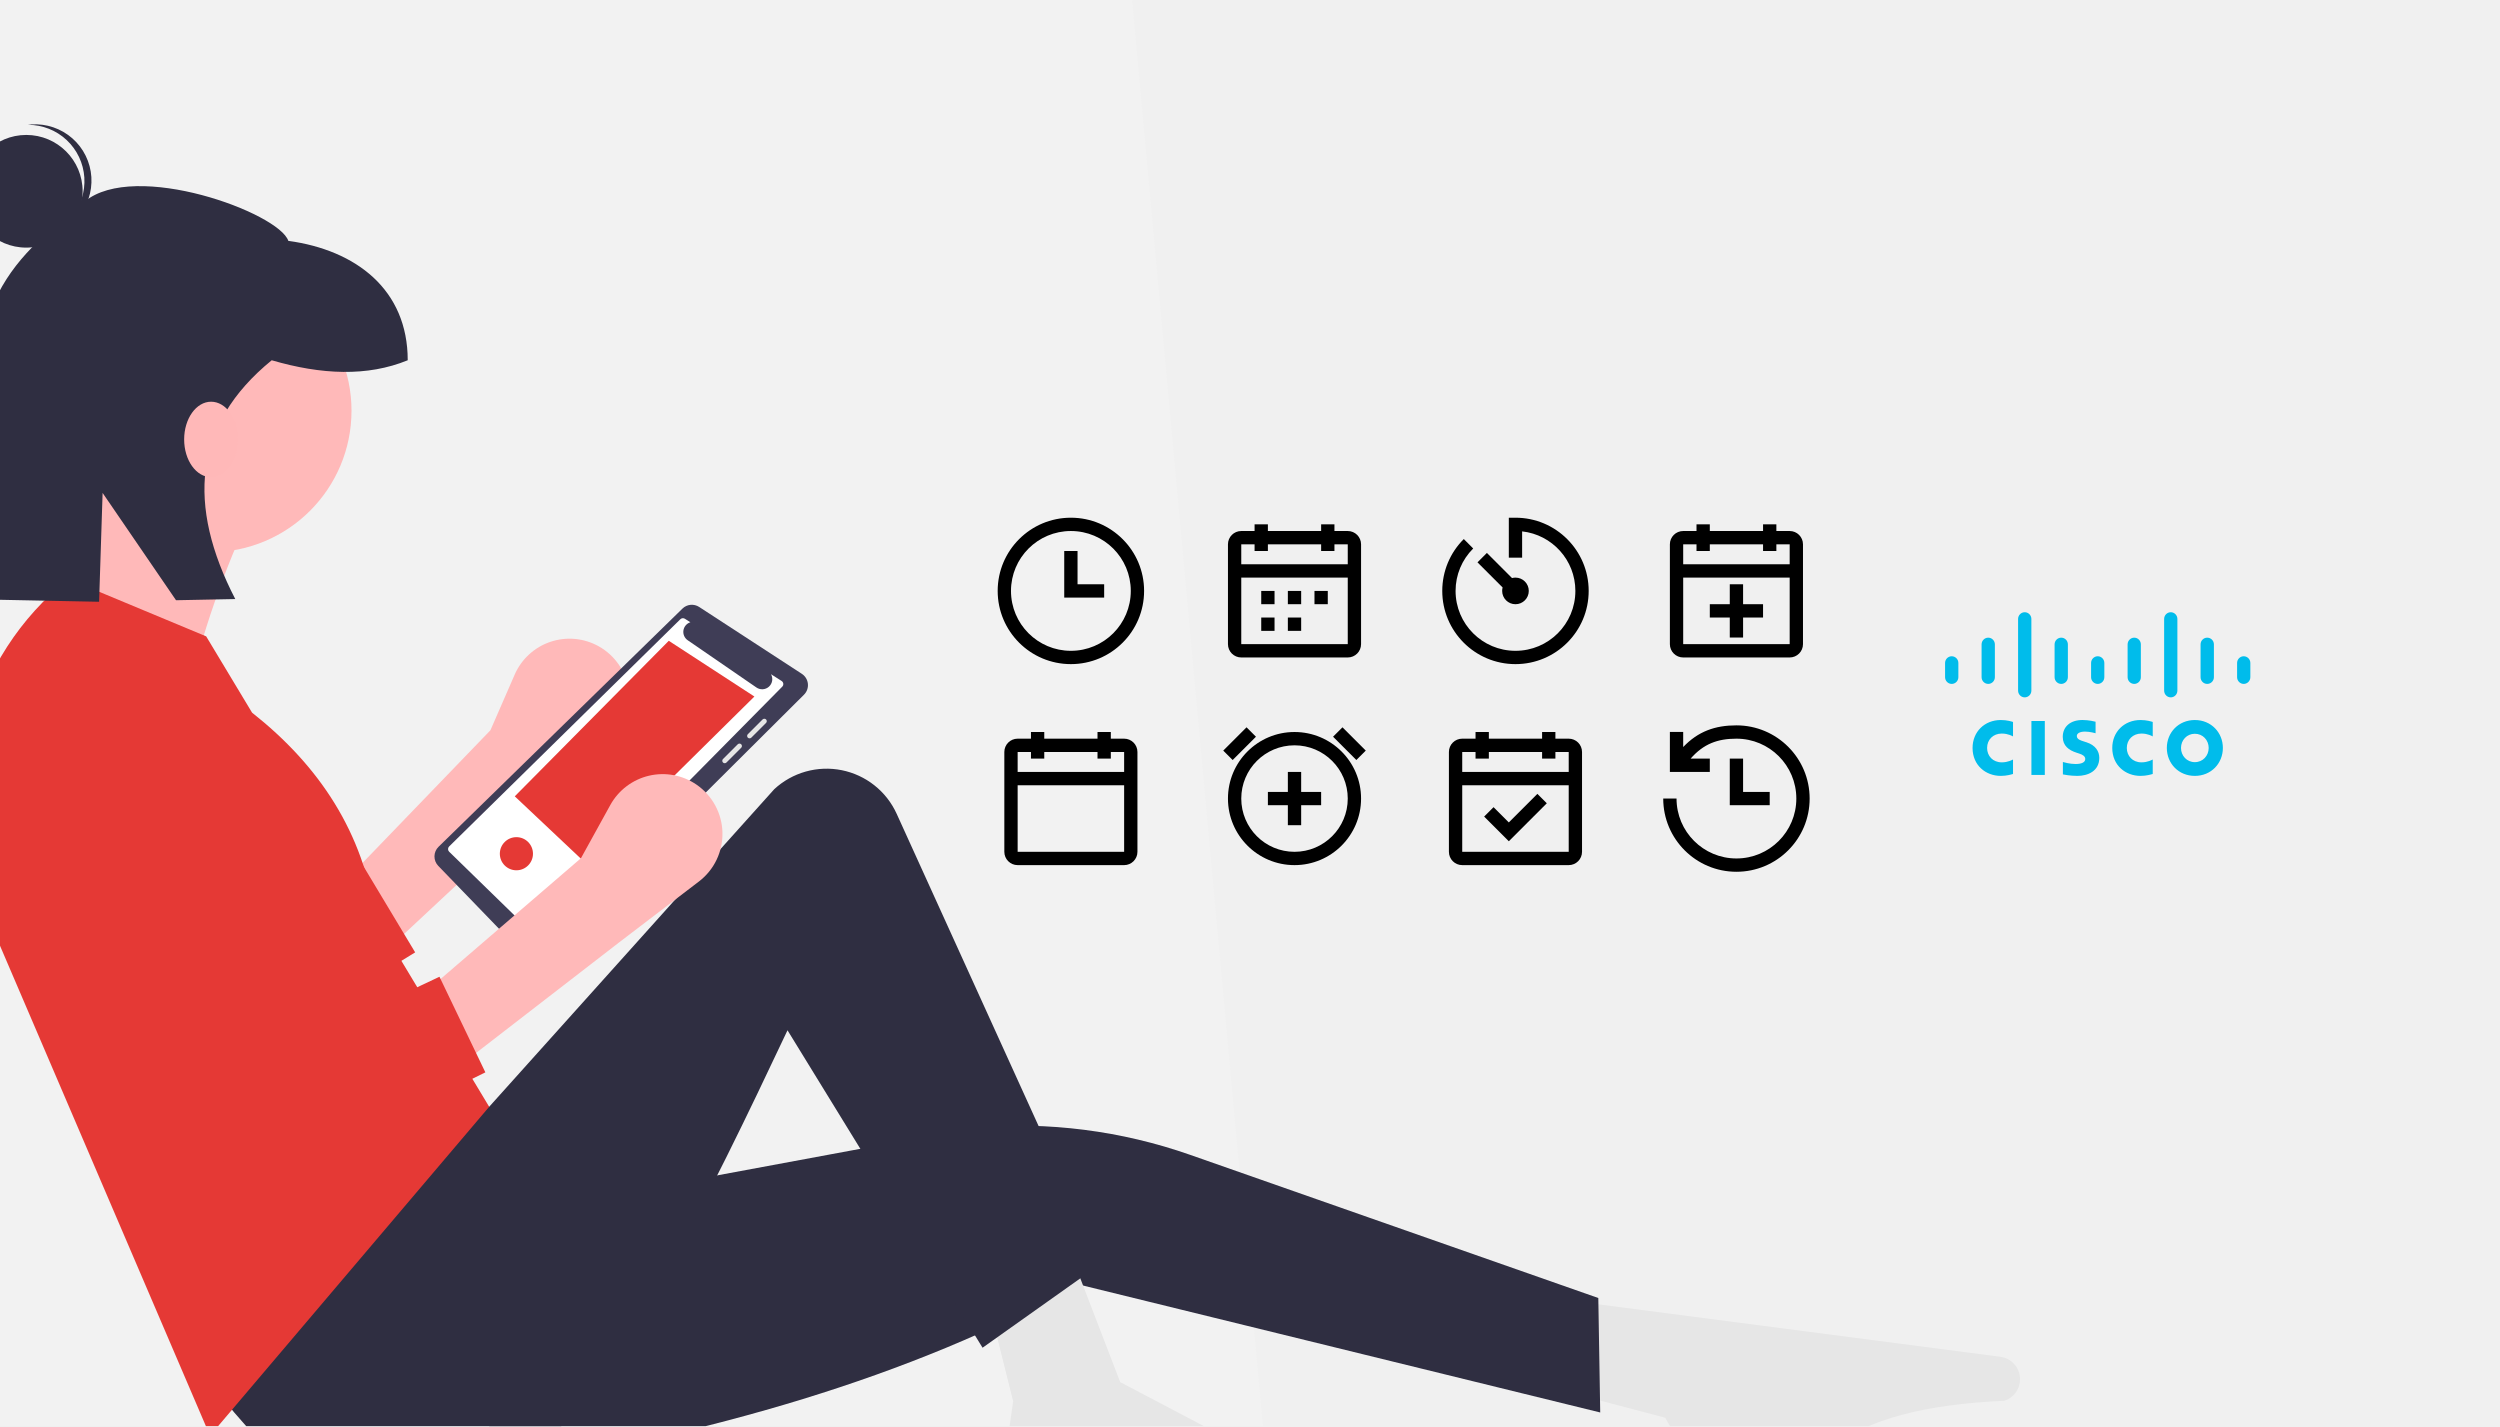
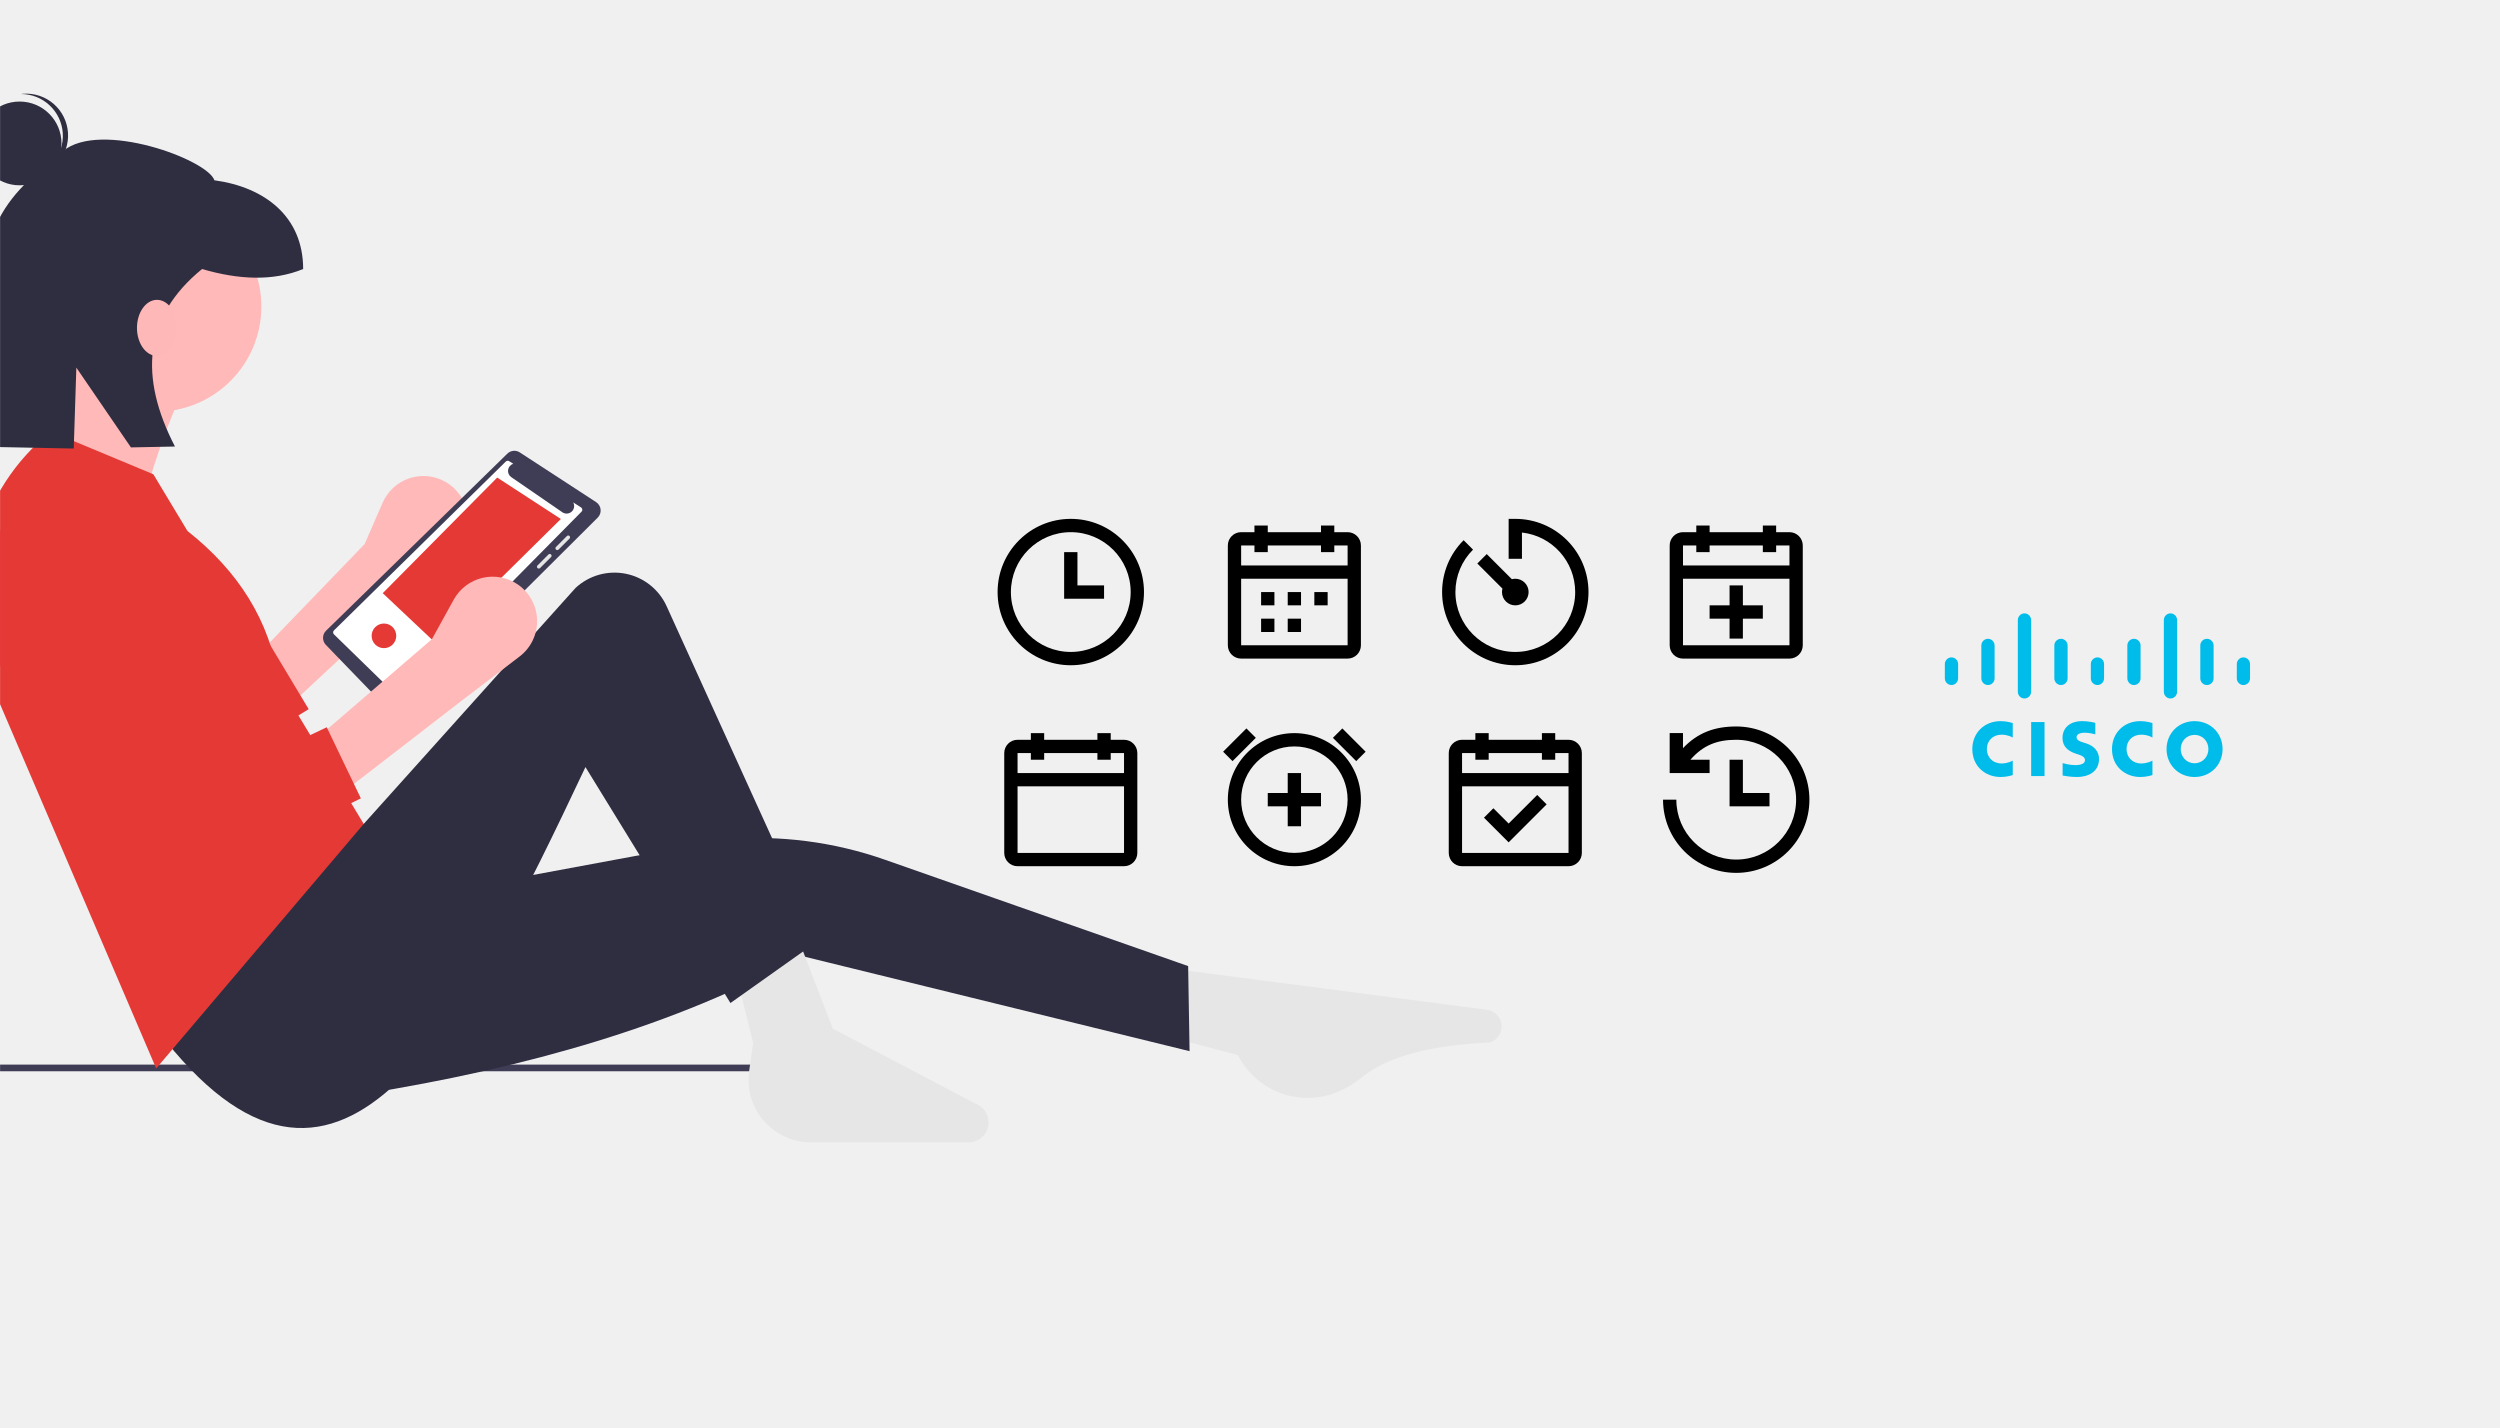
- <svg xmlns="http://www.w3.org/2000/svg" width="724" height="413" viewBox="0 0 724 413" fill="none">
+ <svg xmlns="http://www.w3.org/2000/svg" width="974" height="556" viewBox="0 0 974 556" fill="none">
  <g clip-path="url(#clip0)">
-     <path d="M319.858 -87.319L48.985 -62.481L-10.279 -57.044L-98.358 34.175L-173.528 112.022L-179.773 118.487L-176.677 152.221L-164.378 286.334L-158.199 353.66L-156.346 373.899L-155 388.544L-152.007 421.177L-147.164 474.008L-101.602 469.827L-58.086 465.839L-26.809 462.969L367.011 426.855L319.858 -87.319Z" fill="#F2F2F2" />
-     <path d="M110.307 276.736L155.327 234.708L176.675 215.017C178.687 213.161 180.23 210.855 181.179 208.288C182.128 205.721 182.454 202.965 182.132 200.247C181.81 197.529 180.848 194.926 179.326 192.652C177.804 190.377 175.764 188.496 173.374 187.162V187.162C171.263 185.983 168.929 185.26 166.521 185.038C164.114 184.816 161.687 185.101 159.396 185.873C157.105 186.646 155.002 187.89 153.22 189.525C151.439 191.159 150.02 193.149 149.054 195.365L142.032 211.477L98.424 256.71L110.307 276.736Z" fill="#FFB9B9" />
-     <path d="M104.422 249.475L120.232 275.808L56.053 315.177C-0.528 274.507 -11.729 261.272 2.134 196.488L13.16 185.462L66.474 271.932L104.422 249.475Z" fill="#E53935" />
-     <path d="M197.625 176.261C198.258 175.636 199.087 175.248 199.972 175.161C200.858 175.073 201.747 175.293 202.49 175.782L232.21 195.14C232.698 195.458 233.109 195.881 233.413 196.378C233.717 196.875 233.905 197.434 233.965 198.014C234.025 198.593 233.955 199.179 233.759 199.728C233.564 200.277 233.248 200.775 232.835 201.186L157.253 276.44C156.886 276.806 156.45 277.095 155.97 277.291C155.489 277.486 154.975 277.584 154.457 277.579C153.939 277.574 153.426 277.466 152.95 277.261C152.474 277.057 152.043 276.759 151.683 276.387L126.914 250.751C126.198 250.006 125.805 249.01 125.82 247.977C125.835 246.945 126.257 245.96 126.994 245.237L197.625 176.261Z" fill="#3F3D56" />
-     <path d="M226.355 197.21L223.279 195.249C223.603 195.827 223.722 196.497 223.617 197.15C223.511 197.804 223.188 198.402 222.699 198.849C222.21 199.295 221.584 199.562 220.923 199.607C220.263 199.652 219.607 199.473 219.061 199.097L199.158 185.413C198.706 185.103 198.349 184.672 198.13 184.168C197.911 183.665 197.838 183.111 197.918 182.568C197.999 182.025 198.231 181.516 198.587 181.099C198.943 180.681 199.409 180.372 199.932 180.206L198.348 179.196C198.142 179.065 197.898 179.008 197.655 179.035C197.413 179.063 197.187 179.172 197.016 179.346L130.059 245.146C129.96 245.247 129.881 245.367 129.828 245.499C129.775 245.631 129.749 245.772 129.752 245.914C129.754 246.056 129.785 246.196 129.843 246.326C129.9 246.456 129.983 246.574 130.086 246.671L154.403 270.365C154.605 270.555 154.873 270.659 155.15 270.656C155.427 270.652 155.691 270.54 155.888 270.345L226.534 198.865C226.647 198.752 226.734 198.615 226.787 198.465C226.84 198.314 226.859 198.153 226.842 197.994C226.824 197.836 226.772 197.683 226.687 197.547C226.603 197.411 226.49 197.296 226.355 197.21V197.21Z" fill="white" />
-     <path d="M149.077 230.617L169.617 249.983L218.473 201.714L193.679 185.574L149.077 230.617Z" fill="#E53935" />
-     <path d="M216.574 213.626C216.441 213.493 216.367 213.312 216.367 213.124C216.367 212.935 216.441 212.754 216.574 212.621L220.847 208.349C220.982 208.219 221.162 208.147 221.349 208.147C221.537 208.147 221.717 208.219 221.852 208.349C221.985 208.482 222.06 208.663 222.06 208.851C222.06 209.04 221.985 209.22 221.852 209.354L217.58 213.626C217.444 213.755 217.264 213.828 217.077 213.828C216.89 213.828 216.71 213.755 216.574 213.626Z" fill="#E6E6E6" />
-     <path d="M209.377 219.818L213.65 215.545C213.716 215.479 213.794 215.427 213.88 215.391C213.967 215.356 214.059 215.337 214.152 215.337C214.246 215.337 214.338 215.356 214.424 215.391C214.511 215.427 214.589 215.479 214.655 215.545C214.721 215.611 214.773 215.69 214.809 215.776C214.845 215.862 214.863 215.955 214.863 216.048C214.863 216.141 214.845 216.234 214.809 216.32C214.773 216.406 214.721 216.485 214.655 216.551L210.383 220.823C210.249 220.957 210.068 221.031 209.88 221.031C209.691 221.031 209.511 220.957 209.377 220.823C209.244 220.69 209.169 220.509 209.169 220.321C209.169 220.132 209.244 219.951 209.377 219.818V219.818Z" fill="#E6E6E6" />
-     <path d="M149.551 252.038C146.902 252.038 144.753 249.889 144.753 247.24C144.753 244.59 146.902 242.441 149.551 242.441C152.201 242.441 154.35 244.59 154.35 247.24C154.35 249.889 152.201 252.038 149.551 252.038Z" fill="#E53935" />
-     <path d="M457.885 404.146L482.26 410.581C485.723 417.418 491.639 422.695 498.826 425.357C506.012 428.02 513.939 427.871 521.02 424.941L521.552 424.72C524.782 423.341 527.796 421.501 530.498 419.259C540.736 410.96 557.793 406.677 580.411 405.669C581.798 405.233 583.001 404.348 583.83 403.154C584.659 401.96 585.067 400.524 584.991 399.072V399.072C584.91 397.542 584.296 396.089 583.256 394.965C582.215 393.84 580.813 393.116 579.294 392.918L457.331 377.01L457.885 404.146Z" fill="#E6E6E6" />
-     <path d="M141.668 425.743C205.436 415.517 263.529 398.964 312.237 371.949L463.423 409.053L462.869 375.902L344.694 334.452C324.757 327.459 303.57 324.752 282.515 326.506L141.668 352.642L141.668 425.743Z" fill="#2F2E41" />
-     <path d="M384.781 439.047C385.261 437.445 385.211 435.73 384.637 434.158C384.062 432.587 382.995 431.243 381.594 430.328L324.421 400.269L310.576 364.272L286.763 379.225L293.408 405.807L291.837 416.807C291.344 420.257 291.598 423.773 292.582 427.116C293.567 430.46 295.258 433.552 297.541 436.185C299.825 438.818 302.647 440.93 305.818 442.377C308.988 443.824 312.433 444.573 315.918 444.573H377.355C379.022 444.573 380.645 444.035 381.983 443.04C383.32 442.045 384.302 440.645 384.781 439.047V439.047Z" fill="#E6E6E6" />
-     <path d="M64.691 405.253C133.736 491.095 181.242 397.596 228.061 298.37L284.548 390.3L318.883 365.933L259.677 235.681C258.216 232.466 256.012 229.644 253.247 227.448C250.482 225.252 247.235 223.743 243.773 223.047C240.311 222.351 236.734 222.487 233.335 223.444C229.936 224.401 226.813 226.152 224.222 228.552L141.669 320.522L126.162 319.415L64.691 405.253Z" fill="#2F2E41" />
-     <path d="M60.814 159.922C38.181 159.922 19.833 141.574 19.833 118.941C19.833 96.308 38.181 77.96 60.814 77.96C83.447 77.96 101.795 96.308 101.795 118.941C101.795 141.574 83.447 159.922 60.814 159.922Z" fill="#FFB9B9" />
-     <path d="M8.757 192.042L54.169 202.011C58.528 183.311 64.839 165.12 72.998 147.739L30.909 132.232C25.737 152.92 18.308 172.977 8.757 192.042Z" fill="#FFB9B9" />
-     <path d="M60.814 415.775L141.668 320.523L108.744 265.797C105.278 241.179 92.563 221.829 72.998 206.381L59.706 184.289L19.833 167.675C5.833 178.812 -4.119 194.24 -8.492 211.586C-12.866 228.932 -11.418 247.235 -4.371 263.678L60.814 415.775Z" fill="#E53935" />
-     <path d="M130.592 310.554L179.326 272.896L202.413 255.277C204.589 253.616 206.341 251.464 207.524 248.996C208.707 246.528 209.289 243.815 209.221 241.078C209.153 238.342 208.438 235.661 207.133 233.255C205.829 230.848 203.974 228.785 201.718 227.235C199.726 225.865 197.469 224.928 195.093 224.483C192.716 224.038 190.273 224.096 187.92 224.652C185.568 225.208 183.357 226.251 181.432 227.713C179.506 229.175 177.908 231.024 176.74 233.141L168.25 248.529L120.624 289.51L130.592 310.554Z" fill="#FFB9B9" />
-     <path d="M127.269 282.865L140.561 310.554L72.998 343.782C20.445 298.026 -8.857 254.148 10.973 190.935L36.447 197.58L87.396 301.694L127.269 282.865Z" fill="#E53935" />
-     <path d="M7.612 71.712C-1.399 71.712 -8.705 64.407 -8.705 55.396C-8.705 46.384 -1.399 39.079 7.612 39.079C16.623 39.079 23.928 46.384 23.928 55.396C23.928 64.407 16.623 71.712 7.612 71.712Z" fill="#2F2E41" />
-     <path d="M24.424 51.401C24.156 47.261 22.32 43.379 19.29 40.546C16.26 37.712 12.264 36.141 8.116 36.151C8.453 36.108 8.786 36.056 9.13 36.034C13.448 35.756 17.7 37.205 20.95 40.063C24.2 42.92 26.182 46.951 26.46 51.27C26.737 55.588 25.288 59.84 22.431 63.09C19.573 66.34 15.542 68.322 11.224 68.599C10.88 68.621 10.542 68.613 10.203 68.614C14.318 68.092 18.08 66.022 20.723 62.824C23.365 59.626 24.689 55.541 24.424 51.401V51.401Z" fill="#2F2E41" />
-     <path d="M24.517 58.368C39.069 46.297 80.807 61.639 83.5 69.755C103.178 72.437 118.077 83.918 118.077 104.332V104.332C106.377 109.125 93.072 108.534 78.689 104.332C55.761 123.017 54.189 146.506 68.133 173.485L50.978 173.828L29.714 142.75L28.697 174.274L-10.625 173.485V128.31C-10.752 113.29 -7.295 98.456 -0.541 85.039C5.587 73.134 15.097 66.183 24.517 58.368Z" fill="#2F2E41" />
-     <path d="M61.133 138.183C56.824 138.183 53.331 133.292 53.331 127.259C53.331 121.226 56.824 116.335 61.133 116.335C65.443 116.335 68.936 121.226 68.936 127.259C68.936 133.292 65.443 138.183 61.133 138.183Z" fill="#FFB8B8" />
-     <path d="M651.701 192.002C651.701 190.925 650.84 190.052 649.783 190.052C648.723 190.052 647.862 190.925 647.862 192.002V196.104C647.862 197.187 648.723 198.06 649.783 198.06C650.84 198.06 651.701 197.187 651.701 196.104V192.002ZM641.147 186.618C641.147 185.541 640.288 184.667 639.204 184.667C638.144 184.667 637.285 185.541 637.285 186.618V196.104C637.285 197.187 638.144 198.06 639.204 198.06C640.288 198.06 641.147 197.187 641.147 196.104V186.618V186.618ZM630.571 179.252C630.571 178.175 629.712 177.302 628.652 177.302C627.592 177.302 626.734 178.175 626.734 179.252V200.002C626.734 201.085 627.592 201.958 628.652 201.958C629.712 201.958 630.571 201.085 630.571 200.002V179.252ZM619.992 186.618C619.992 185.541 619.134 184.667 618.074 184.667C617.016 184.667 616.155 185.541 616.155 186.618V196.104C616.155 197.187 617.016 198.06 618.074 198.06C619.134 198.06 619.992 197.187 619.992 196.104V186.618V186.618ZM609.416 192.002C609.416 190.925 608.558 190.052 607.504 190.052C606.444 190.052 605.579 190.925 605.579 192.002V196.104C605.579 197.187 606.444 198.06 607.504 198.06C608.558 198.06 609.416 197.187 609.416 196.104V192.002ZM598.857 186.618C598.857 185.541 597.992 184.667 596.933 184.667C595.873 184.667 595.008 185.541 595.008 186.618V196.104C595.008 197.187 595.873 198.06 596.933 198.06C597.992 198.06 598.857 197.187 598.857 196.104V186.618V186.618ZM588.286 179.252C588.286 178.175 587.421 177.302 586.361 177.302C585.302 177.302 584.437 178.175 584.437 179.252V200.002C584.437 201.085 585.302 201.958 586.361 201.958C587.421 201.958 588.286 201.085 588.286 200.002V179.252ZM577.715 186.618C577.715 185.541 576.85 184.667 575.79 184.667C574.73 184.667 573.866 185.541 573.866 186.618V196.104C573.866 197.187 574.73 198.06 575.79 198.06C576.85 198.06 577.715 197.187 577.715 196.104V186.618ZM567.143 192.002C567.143 190.925 566.279 190.052 565.219 190.052C564.16 190.052 563.294 190.925 563.294 192.002V196.104C563.294 197.187 564.16 198.06 565.219 198.06C566.279 198.06 567.143 197.187 567.143 196.104V192.002ZM606.876 209.011C606.76 208.979 604.984 208.513 603.097 208.513C599.524 208.513 597.373 210.475 597.373 213.398C597.373 215.985 599.172 217.275 601.332 217.969C601.572 218.05 601.924 218.162 602.159 218.241C603.121 218.549 603.888 219.006 603.888 219.798C603.888 220.683 603.001 221.256 601.073 221.256C599.379 221.256 597.754 220.764 597.412 220.676V224.272C597.603 224.313 599.533 224.698 601.596 224.698C604.562 224.698 607.956 223.38 607.956 219.455C607.956 217.551 606.81 215.798 604.294 214.985L603.224 214.638C602.586 214.433 601.447 214.102 601.447 213.15C601.447 212.399 602.291 211.87 603.845 211.87C605.186 211.87 606.818 212.328 606.876 212.346V209.011V209.011ZM639.636 216.606C639.636 218.879 637.924 220.719 635.626 220.719C633.326 220.719 631.619 218.879 631.619 216.606C631.619 214.337 633.326 212.497 635.626 212.497C637.924 212.497 639.636 214.337 639.636 216.606V216.606ZM635.626 208.518C630.901 208.518 627.513 212.143 627.513 216.606C627.513 221.076 630.901 224.698 635.626 224.698C640.351 224.698 643.744 221.076 643.744 216.606C643.744 212.143 640.351 208.518 635.626 208.518V208.518ZM582.969 209.078C582.605 208.968 581.258 208.518 579.434 208.518C574.717 208.518 571.254 211.939 571.254 216.606C571.254 221.64 575.077 224.698 579.434 224.698C581.166 224.698 582.487 224.281 582.969 224.142V219.948C582.802 220.042 581.535 220.777 579.712 220.777C577.13 220.777 575.464 218.928 575.464 216.606C575.464 214.213 577.202 212.438 579.712 212.438C581.566 212.438 582.813 213.189 582.969 213.272V209.078V209.078ZM623.431 209.078C623.064 208.968 621.717 208.518 619.899 208.518C615.174 208.518 611.711 211.939 611.711 216.606C611.711 221.64 615.539 224.698 619.899 224.698C621.621 224.698 622.944 224.281 623.431 224.142V219.948C623.261 220.042 621.992 220.777 620.17 220.777C617.589 220.777 615.925 218.928 615.925 216.606C615.925 214.213 617.664 212.438 620.17 212.438C622.023 212.438 623.273 213.189 623.431 213.272V209.078V209.078ZM592.174 224.42H588.298V208.795H592.174V224.42Z" fill="#00BCEB" />
-     <path fill-rule="evenodd" clip-rule="evenodd" d="M310.129 192.331C298.42 192.331 288.927 182.838 288.927 171.129C288.927 159.42 298.42 149.927 310.129 149.927C321.838 149.927 331.331 159.42 331.331 171.129C331.331 182.838 321.838 192.331 310.129 192.331ZM310.129 188.476C319.709 188.476 327.476 180.709 327.476 171.129C327.476 161.549 319.709 153.782 310.129 153.782C300.549 153.782 292.782 161.549 292.782 171.129C292.782 180.709 300.549 188.476 310.129 188.476ZM319.766 169.202H312.056V159.565H308.202V173.056H319.766V169.202Z" fill="black" />
-     <path fill-rule="evenodd" clip-rule="evenodd" d="M440.808 161.492V153.888C449.481 154.847 456.227 162.2 456.227 171.129C456.227 180.709 448.461 188.476 438.881 188.476C429.3 188.476 421.534 180.709 421.534 171.129C421.534 166.453 423.39 162.075 426.638 158.84L423.917 156.109C419.951 160.061 417.679 165.417 417.679 171.129C417.679 182.838 427.171 192.331 438.881 192.331C450.59 192.331 460.082 182.838 460.082 171.129C460.082 159.42 450.59 149.927 438.881 149.927H436.953V161.492H440.808ZM438.881 167.274C438.535 167.274 438.201 167.32 437.882 167.405L430.607 160.129L427.881 162.855L435.157 170.131C435.071 170.449 435.026 170.784 435.026 171.129C435.026 173.258 436.752 174.984 438.881 174.984C441.01 174.984 442.736 173.258 442.736 171.129C442.736 169 441.01 167.274 438.881 167.274Z" fill="black" />
-     <path fill-rule="evenodd" clip-rule="evenodd" d="M386.056 213.353L388.782 210.627L395.528 217.373L392.802 220.099L386.056 213.353ZM355.616 231.264C355.616 241.909 364.245 250.539 374.89 250.539C385.535 250.539 394.165 241.909 394.165 231.264C394.165 220.62 385.535 211.99 374.89 211.99C364.245 211.99 355.616 220.62 355.616 231.264ZM390.31 231.264C390.31 239.78 383.406 246.684 374.89 246.684C366.374 246.684 359.471 239.78 359.471 231.264C359.471 222.749 366.374 215.845 374.89 215.845C383.406 215.845 390.31 222.749 390.31 231.264ZM363.725 213.354L360.999 210.628L354.253 217.374L356.979 220.1L363.725 213.354ZM372.963 233.192H367.181V229.337H372.963V223.555H376.818V229.337H382.6V233.192H376.818V238.974H372.963V233.192Z" fill="black" />
-     <path fill-rule="evenodd" clip-rule="evenodd" d="M298.565 219.7H302.419V217.773H317.839V219.7H321.694V217.773H325.549V223.555H294.71V217.773H298.565V219.7ZM294.71 227.41V246.684H325.549V227.41H294.71ZM302.419 213.918H317.839V211.99H321.694V213.918H325.549C327.677 213.918 329.403 215.644 329.403 217.773V246.684C329.403 248.813 327.677 250.539 325.549 250.539H294.71C292.581 250.539 290.855 248.813 290.855 246.684V217.773C290.855 215.644 292.581 213.918 294.71 213.918H298.565V211.99H302.419V213.918Z" fill="black" />
-     <path fill-rule="evenodd" clip-rule="evenodd" d="M367.18 159.565H363.326V157.637H359.471V163.419H390.309V157.637H386.455V159.565H382.6V157.637H367.18V159.565ZM390.309 167.274H359.471V186.549H390.309V167.274ZM382.6 153.782H367.18V151.855H363.326V153.782H359.471C357.342 153.782 355.616 155.508 355.616 157.637V186.549C355.616 188.677 357.342 190.403 359.471 190.403H390.31C392.438 190.403 394.164 188.677 394.164 186.549V157.637C394.164 155.508 392.438 153.782 390.31 153.782H386.455V151.855H382.6V153.782ZM365.253 174.984V171.129H369.108V174.984H365.253ZM372.963 174.984H376.818V171.129H372.963V174.984ZM380.672 174.984V171.129H384.527V174.984H380.672ZM365.253 178.839V182.694H369.108V178.839H365.253ZM376.818 182.694H372.963V178.839H376.818V182.694Z" fill="black" />
-     <path fill-rule="evenodd" clip-rule="evenodd" d="M491.307 159.565H495.161V157.637H510.581V159.565H514.436V157.637H518.291V163.419H487.452V157.637H491.307V159.565ZM487.452 167.274V186.549H518.291V167.274H487.452ZM495.161 153.782H510.581V151.855H514.436V153.782H518.29C520.419 153.782 522.145 155.508 522.145 157.637V186.549C522.145 188.677 520.419 190.403 518.29 190.403H487.452C485.323 190.403 483.597 188.677 483.597 186.549V157.637C483.597 155.508 485.323 153.782 487.452 153.782H491.307V151.855H495.161V153.782ZM495.161 178.839V174.984H500.944V169.202H504.799V174.984H510.581V178.839H504.799V184.621H500.944V178.839H495.161Z" fill="black" />
-     <path fill-rule="evenodd" clip-rule="evenodd" d="M431.171 219.7H427.316V217.773H423.461V223.555H454.3V217.773H450.445V219.7H446.59V217.773H431.171V219.7ZM423.461 246.684V227.41H454.3V246.684H423.461ZM446.59 213.918H431.171V211.99H427.316V213.918H423.461C421.332 213.918 419.606 215.644 419.606 217.772V246.684C419.606 248.813 421.332 250.539 423.461 250.539H454.3C456.429 250.539 458.155 248.813 458.155 246.684V217.772C458.155 215.644 456.429 213.918 454.3 213.918H450.445V211.99H446.59V213.918ZM445.228 229.902L436.953 238.176L432.534 233.757L429.808 236.482L436.953 243.627L447.953 232.627L445.228 229.902Z" fill="black" />
-     <path fill-rule="evenodd" clip-rule="evenodd" d="M495.161 219.7H489.599C493.32 215.443 497.396 213.918 502.871 213.918C512.451 213.918 520.218 221.684 520.218 231.265C520.218 240.845 512.451 248.611 502.871 248.611C493.291 248.611 485.524 240.845 485.524 231.265H481.669C481.669 242.974 491.162 252.466 502.871 252.466C514.58 252.466 524.073 242.974 524.073 231.265C524.073 219.555 514.58 210.063 502.871 210.063C496.678 210.063 491.763 211.818 487.452 216.34V211.973H483.597V223.555H495.161V219.7ZM512.508 229.337H504.798V219.7H500.944V233.192H512.508V229.337Z" fill="black" />
+     <path d="M110.339 277.219L155.359 235.191L176.707 215.5C178.719 213.644 180.262 211.338 181.211 208.771C182.159 206.204 182.486 203.448 182.164 200.73C181.842 198.012 180.88 195.409 179.358 193.135C177.836 190.86 175.796 188.979 173.406 187.645C171.295 186.466 168.961 185.743 166.553 185.521C164.146 185.299 161.719 185.584 159.428 186.356C157.137 187.129 155.034 188.373 153.252 190.008C151.471 191.642 150.052 193.632 149.086 195.848L142.064 211.96L98.456 257.193L110.339 277.219Z" fill="#FFB9B9" />
+     <path d="M104.454 249.958L120.264 276.291L56.085 315.66C-0.496 274.99 -11.697 261.755 2.166 196.971L13.192 185.945L66.506 272.415L104.454 249.958Z" fill="#E53935" />
+     <path d="M197.657 176.744C198.29 176.119 199.119 175.731 200.004 175.643C200.89 175.556 201.779 175.776 202.522 176.265L232.242 195.622C232.73 195.941 233.141 196.364 233.445 196.861C233.749 197.358 233.937 197.917 233.997 198.497C234.057 199.076 233.987 199.662 233.791 200.211C233.596 200.76 233.28 201.258 232.867 201.669L157.285 276.923C156.918 277.289 156.482 277.578 156.002 277.774C155.521 277.969 155.007 278.067 154.489 278.062C153.971 278.057 153.458 277.949 152.982 277.744C152.506 277.54 152.075 277.242 151.715 276.869L126.946 251.234C126.23 250.489 125.837 249.493 125.852 248.46C125.867 247.428 126.289 246.443 127.026 245.72L197.657 176.744Z" fill="#3F3D56" />
+     <path d="M226.387 197.693L223.311 195.732C223.635 196.31 223.754 196.98 223.649 197.633C223.543 198.287 223.22 198.885 222.731 199.332C222.242 199.778 221.616 200.045 220.955 200.09C220.295 200.135 219.639 199.956 219.093 199.58L199.19 185.896C198.738 185.586 198.381 185.154 198.162 184.651C197.943 184.148 197.87 183.594 197.95 183.051C198.031 182.508 198.263 181.999 198.619 181.581C198.975 181.164 199.441 180.855 199.964 180.689L198.38 179.679C198.174 179.548 197.93 179.491 197.687 179.518C197.445 179.546 197.219 179.655 197.048 179.829L130.091 245.629C129.992 245.73 129.913 245.85 129.86 245.982C129.807 246.114 129.781 246.255 129.784 246.397C129.786 246.539 129.817 246.679 129.875 246.809C129.932 246.939 130.015 247.056 130.118 247.154L154.435 270.848C154.637 271.038 154.905 271.142 155.182 271.138C155.459 271.135 155.723 271.023 155.92 270.827L226.566 199.348C226.679 199.235 226.766 199.098 226.819 198.947C226.872 198.797 226.891 198.636 226.874 198.477C226.856 198.319 226.804 198.166 226.719 198.03C226.635 197.894 226.521 197.779 226.387 197.693Z" fill="white" />
+     <path d="M149.109 231.099L169.649 250.466L218.505 202.197L193.71 186.057L149.109 231.099Z" fill="#E53935" />
+     <path d="M216.606 214.109C216.473 213.976 216.399 213.795 216.399 213.607C216.399 213.418 216.473 213.237 216.606 213.104L220.879 208.831C221.014 208.702 221.194 208.63 221.381 208.63C221.569 208.63 221.749 208.702 221.884 208.831C222.017 208.965 222.092 209.146 222.092 209.334C222.092 209.523 222.017 209.703 221.884 209.837L217.612 214.109C217.476 214.238 217.296 214.31 217.109 214.31C216.922 214.31 216.742 214.238 216.606 214.109Z" fill="#E6E6E6" />
+     <path d="M209.409 220.301L213.682 216.028C213.748 215.962 213.826 215.91 213.912 215.874C213.999 215.838 214.091 215.82 214.184 215.82C214.278 215.82 214.37 215.838 214.456 215.874C214.543 215.91 214.621 215.962 214.687 216.028C214.753 216.094 214.805 216.173 214.841 216.259C214.877 216.345 214.895 216.438 214.895 216.531C214.895 216.624 214.877 216.717 214.841 216.803C214.805 216.889 214.753 216.968 214.687 217.034L210.415 221.306C210.281 221.439 210.1 221.514 209.912 221.514C209.723 221.514 209.543 221.439 209.409 221.306C209.276 221.173 209.201 220.992 209.201 220.803C209.201 220.615 209.276 220.434 209.409 220.301Z" fill="#E6E6E6" />
+     <path d="M149.583 252.521C146.933 252.521 144.785 250.372 144.785 247.722C144.785 245.073 146.933 242.924 149.583 242.924C152.233 242.924 154.381 245.073 154.381 247.722C154.381 250.372 152.233 252.521 149.583 252.521Z" fill="#E53935" />
+     <path d="M-53.5 417.354H318.611V414.774H-53.968L-53.5 417.354Z" fill="#3F3D56" />
+     <path d="M457.917 404.629L482.292 411.064C485.755 417.9 491.671 423.178 498.858 425.84C506.044 428.503 513.971 428.354 521.052 425.424L521.584 425.203C524.814 423.824 527.828 421.984 530.53 419.742C540.768 411.443 557.825 407.16 580.443 406.152C581.83 405.716 583.033 404.831 583.862 403.637C584.691 402.443 585.099 401.007 585.023 399.555C584.942 398.025 584.328 396.572 583.288 395.447C582.247 394.323 580.845 393.599 579.326 393.401L457.363 377.493L457.917 404.629Z" fill="#E6E6E6" />
+     <path d="M141.7 426.226C205.468 416 263.561 399.447 312.269 372.432L463.455 409.536L462.901 376.385L344.726 334.935C324.789 327.942 303.602 325.235 282.547 326.989L141.7 353.125L141.7 426.226Z" fill="#2F2E41" />
+     <path d="M384.813 439.53C385.293 437.928 385.243 436.213 384.669 434.641C384.094 433.069 383.027 431.726 381.626 430.811L324.453 400.752L310.608 364.755L286.795 379.708L293.44 406.29L291.869 417.29C291.376 420.74 291.63 424.256 292.614 427.599C293.599 430.943 295.29 434.035 297.573 436.668C299.857 439.301 302.679 441.413 305.85 442.86C309.02 444.307 312.465 445.056 315.95 445.056H377.387C379.054 445.056 380.677 444.518 382.015 443.523C383.352 442.527 384.334 441.127 384.813 439.53Z" fill="#E6E6E6" />
+     <path d="M64.723 405.736C133.768 491.578 181.274 398.079 228.093 298.853L284.58 390.783L318.915 366.416L259.709 236.164C258.248 232.949 256.044 230.127 253.279 227.931C250.514 225.734 247.267 224.226 243.805 223.53C240.343 222.834 236.766 222.97 233.367 223.927C229.968 224.884 226.845 226.635 224.254 229.035L141.701 321.005L126.194 319.898L64.723 405.736Z" fill="#2F2E41" />
+     <path d="M60.846 160.405C38.213 160.405 19.865 142.057 19.865 119.424C19.865 96.791 38.213 78.443 60.846 78.443C83.479 78.443 101.827 96.791 101.827 119.424C101.827 142.057 83.479 160.405 60.846 160.405Z" fill="#FFB9B9" />
+     <path d="M8.79 192.525L54.201 202.493C58.56 183.794 64.871 165.603 73.03 148.222L30.941 132.715C25.769 153.403 18.341 173.46 8.79 192.525Z" fill="#FFB9B9" />
+     <path d="M60.846 416.258L141.7 321.006L108.776 266.28C105.31 241.662 92.595 222.312 73.029 206.864L59.738 184.772L19.865 168.158C5.865 179.295 -4.087 194.723 -8.461 212.069C-12.834 229.415 -11.386 247.718 -4.339 264.161L60.846 416.258Z" fill="#E53935" />
+     <path d="M130.624 311.037L179.358 273.379L202.445 255.76C204.621 254.099 206.373 251.947 207.556 249.479C208.739 247.011 209.321 244.297 209.253 241.561C209.185 238.825 208.47 236.144 207.165 233.738C205.861 231.331 204.006 229.268 201.75 227.718C199.758 226.348 197.501 225.411 195.125 224.966C192.748 224.521 190.305 224.579 187.952 225.135C185.6 225.691 183.389 226.734 181.464 228.196C179.538 229.658 177.94 231.507 176.772 233.624L168.282 249.012L120.656 289.993L130.624 311.037Z" fill="#FFB9B9" />
+     <path d="M127.301 283.348L140.592 311.037L73.029 344.265C20.477 298.508 -8.825 254.631 11.004 191.418L36.479 198.063L87.428 302.177L127.301 283.348Z" fill="#E53935" />
+     <path d="M7.644 72.195C-1.367 72.195 -8.673 64.89 -8.673 55.879C-8.673 46.867 -1.367 39.562 7.644 39.562C16.655 39.562 23.96 46.867 23.96 55.879C23.96 64.89 16.655 72.195 7.644 72.195Z" fill="#2F2E41" />
+     <path d="M24.456 51.883C24.188 47.744 22.352 43.862 19.322 41.029C16.292 38.195 12.296 36.623 8.148 36.633C8.485 36.591 8.818 36.539 9.162 36.517C13.48 36.239 17.732 37.688 20.982 40.545C24.232 43.403 26.214 47.434 26.492 51.753C26.769 56.071 25.32 60.323 22.463 63.573C19.605 66.823 15.574 68.805 11.256 69.082C10.912 69.104 10.574 69.096 10.235 69.096C14.35 68.575 18.112 66.505 20.755 63.306C23.397 60.108 24.721 56.023 24.456 51.883Z" fill="#2F2E41" />
+     <path d="M24.549 58.851C39.1 46.78 80.839 62.122 83.532 70.238C103.21 72.92 118.109 84.401 118.109 104.815V104.815C106.409 109.607 93.104 109.017 78.721 104.815C55.793 123.5 54.221 146.989 68.165 173.968L51.01 174.311L29.746 143.233L28.729 174.757L-10.593 173.968V128.793C-10.72 113.773 -7.263 98.939 -0.509 85.522C5.619 73.617 15.128 66.666 24.549 58.851Z" fill="#2F2E41" />
+     <path d="M61.166 138.666C56.856 138.666 53.363 133.775 53.363 127.742C53.363 121.709 56.856 116.818 61.166 116.818C65.475 116.818 68.968 121.709 68.968 127.742C68.968 133.775 65.475 138.666 61.166 138.666Z" fill="#FFB8B8" />
+     <g clip-path="url(#clip1)">
+       <path d="M876.62 258.74C876.62 257.291 875.462 256.117 874.04 256.117C872.614 256.117 871.456 257.291 871.456 258.74V264.258C871.456 265.714 872.614 266.889 874.04 266.889C875.462 266.889 876.62 265.714 876.62 264.258V258.74ZM862.424 251.498C862.424 250.05 861.269 248.874 859.811 248.874C858.385 248.874 857.23 250.05 857.23 251.498V264.258C857.23 265.714 858.385 266.889 859.811 266.889C861.269 266.889 862.424 265.714 862.424 264.258V251.498V251.498ZM848.198 241.591C848.198 240.142 847.043 238.967 845.618 238.967C844.192 238.967 843.037 240.142 843.037 241.591V269.501C843.037 270.958 844.192 272.132 845.618 272.132C847.043 272.132 848.198 270.958 848.198 269.501V241.591ZM833.969 251.498C833.969 250.05 832.815 248.874 831.389 248.874C829.966 248.874 828.808 250.05 828.808 251.498V264.258C828.808 265.714 829.966 266.889 831.389 266.889C832.815 266.889 833.969 265.714 833.969 264.258V251.498V251.498ZM819.744 258.74C819.744 257.291 818.589 256.117 817.172 256.117C815.746 256.117 814.583 257.291 814.583 258.74V264.258C814.583 265.714 815.746 266.889 817.172 266.889C818.589 266.889 819.744 265.714 819.744 264.258V258.74ZM805.541 251.498C805.541 250.05 804.378 248.874 802.953 248.874C801.527 248.874 800.364 250.05 800.364 251.498V264.258C800.364 265.714 801.527 266.889 802.953 266.889C804.378 266.889 805.541 265.714 805.541 264.258V251.498V251.498ZM791.322 241.591C791.322 240.142 790.159 238.967 788.733 238.967C787.308 238.967 786.145 240.142 786.145 241.591V269.501C786.145 270.958 787.308 272.132 788.733 272.132C790.159 272.132 791.322 270.958 791.322 269.501V241.591ZM777.103 251.498C777.103 250.05 775.94 248.874 774.514 248.874C773.088 248.874 771.926 250.05 771.926 251.498V264.258C771.926 265.714 773.088 266.889 774.514 266.889C775.94 266.889 777.103 265.714 777.103 264.258V251.498ZM762.884 258.74C762.884 257.291 761.721 256.117 760.295 256.117C758.871 256.117 757.707 257.291 757.707 258.74V264.258C757.707 265.714 758.871 266.889 760.295 266.889C761.721 266.889 762.884 265.714 762.884 264.258V258.74ZM816.327 281.618C816.171 281.575 813.783 280.949 811.244 280.949C806.438 280.949 803.545 283.588 803.545 287.519C803.545 290.999 805.965 292.735 808.87 293.668C809.192 293.776 809.667 293.927 809.983 294.034C811.276 294.448 812.308 295.063 812.308 296.128C812.308 297.319 811.115 298.09 808.522 298.09C806.243 298.09 804.058 297.427 803.597 297.309V302.145C803.854 302.201 806.451 302.719 809.225 302.719C813.215 302.719 817.779 300.946 817.779 295.666C817.779 293.105 816.238 290.748 812.854 289.654L811.415 289.188C810.557 288.912 809.025 288.466 809.025 287.186C809.025 286.175 810.16 285.464 812.251 285.464C814.054 285.464 816.249 286.08 816.327 286.105V281.618V281.618ZM860.391 291.834C860.391 294.892 858.089 297.366 854.998 297.366C851.905 297.366 849.608 294.892 849.608 291.834C849.608 288.782 851.905 286.307 854.998 286.307C858.089 286.307 860.391 288.782 860.391 291.834V291.834ZM854.998 280.955C848.643 280.955 844.085 285.831 844.085 291.834C844.085 297.847 848.643 302.719 854.998 302.719C861.353 302.719 865.918 297.847 865.918 291.834C865.918 285.831 861.353 280.955 854.998 280.955V280.955ZM784.17 281.708C783.68 281.561 781.869 280.955 779.416 280.955C773.071 280.955 768.413 285.557 768.413 291.834C768.413 298.606 773.555 302.719 779.416 302.719C781.745 302.719 783.522 302.158 784.17 301.971V296.329C783.946 296.456 782.242 297.445 779.79 297.445C776.316 297.445 774.075 294.958 774.075 291.834C774.075 288.615 776.413 286.228 779.79 286.228C782.284 286.228 783.961 287.239 784.17 287.35V281.708V281.708ZM838.595 281.708C838.102 281.561 836.289 280.955 833.844 280.955C827.489 280.955 822.831 285.557 822.831 291.834C822.831 298.606 827.979 302.719 833.844 302.719C836.16 302.719 837.94 302.158 838.595 301.971V296.329C838.366 296.456 836.66 297.445 834.208 297.445C830.737 297.445 828.499 294.958 828.499 291.834C828.499 288.615 830.837 286.228 834.208 286.228C836.702 286.228 838.382 287.239 838.595 287.35V281.708V281.708ZM796.552 302.345H791.338V281.328H796.552V302.345Z" fill="#00BCEB" />
+     </g>
+     <path fill-rule="evenodd" clip-rule="evenodd" d="M417.18 259.182C401.43 259.182 388.662 246.414 388.662 230.665C388.662 214.915 401.43 202.147 417.18 202.147C432.93 202.147 445.697 214.915 445.697 230.665C445.697 246.414 432.93 259.182 417.18 259.182ZM417.18 253.997C430.066 253.997 440.512 243.551 440.512 230.665C440.512 217.778 430.066 207.332 417.18 207.332C404.293 207.332 393.847 217.778 393.847 230.665C393.847 243.551 404.293 253.997 417.18 253.997ZM430.142 228.072H419.772V215.109H414.587V233.257H430.142V228.072Z" fill="black" />
+     <path fill-rule="evenodd" clip-rule="evenodd" d="M592.953 217.702V207.474C604.619 208.764 613.693 218.655 613.693 230.665C613.693 243.551 603.247 253.997 590.36 253.997C577.474 253.997 567.028 243.551 567.028 230.665C567.028 224.374 569.525 218.487 573.893 214.135L570.233 210.462C564.898 215.777 561.843 222.982 561.843 230.665C561.843 246.414 574.61 259.182 590.36 259.182C606.11 259.182 618.878 246.414 618.878 230.665C618.878 214.915 606.11 202.147 590.36 202.147H587.768V217.702H592.953ZM590.361 225.48C589.896 225.48 589.446 225.541 589.018 225.655L579.231 215.869L575.565 219.535L585.351 229.322C585.237 229.75 585.176 230.2 585.176 230.665C585.176 233.528 587.497 235.85 590.361 235.85C593.224 235.85 595.546 233.528 595.546 230.665C595.546 227.801 593.224 225.48 590.361 225.48Z" fill="black" />
+     <path fill-rule="evenodd" clip-rule="evenodd" d="M519.307 287.46L522.973 283.793L532.047 292.867L528.381 296.533L519.307 287.46ZM478.363 311.552C478.363 325.87 489.971 337.477 504.289 337.477C518.607 337.477 530.214 325.87 530.214 311.552C530.214 297.233 518.607 285.626 504.289 285.626C489.971 285.626 478.363 297.233 478.363 311.552ZM525.029 311.552C525.029 323.006 515.743 332.292 504.288 332.292C492.834 332.292 483.548 323.006 483.548 311.552C483.548 300.097 492.834 290.811 504.288 290.811C515.743 290.811 525.029 300.097 525.029 311.552ZM489.271 287.46L485.604 283.793L476.53 292.867L480.197 296.534L489.271 287.46ZM493.918 314.144V308.959H501.696V301.181H506.881V308.959H514.659V314.144H506.881V321.922H501.696V314.144H493.918Z" fill="black" />
+     <path fill-rule="evenodd" clip-rule="evenodd" d="M401.624 295.997H406.809V293.404H427.55V295.997H432.735V293.404H437.92V301.181H396.44V293.404H401.624V295.997ZM396.44 306.367V332.292H437.92V306.367H396.44ZM406.809 288.219H427.55V285.626H432.735V288.219H437.92C440.784 288.219 443.105 290.541 443.105 293.404V332.292C443.105 335.156 440.784 337.477 437.92 337.477H396.439C393.576 337.477 391.254 335.156 391.254 332.292V293.404C391.254 290.541 393.576 288.219 396.439 288.219H401.624V285.626H406.809V288.219Z" fill="black" />
+     <path fill-rule="evenodd" clip-rule="evenodd" d="M493.918 215.11H488.733V212.517H483.548V220.295H525.029V212.517H519.843V215.11H514.658V212.517H493.918V215.11ZM525.029 225.48H483.548V251.405H525.029V225.48ZM514.658 207.332H493.918V204.74H488.733V207.332H483.548C480.684 207.332 478.363 209.654 478.363 212.517V251.405C478.363 254.269 480.684 256.59 483.548 256.59H525.029C527.892 256.59 530.214 254.269 530.214 251.405V212.517C530.214 209.654 527.892 207.332 525.029 207.332H519.843V204.74H514.658V207.332ZM496.511 235.85H491.326V230.665H496.511V235.85ZM501.696 235.85H506.881V230.665H501.696V235.85ZM517.251 235.85H512.066V230.665H517.251V235.85ZM491.326 246.22H496.511V241.035H491.326V246.22ZM506.881 246.22H501.696V241.035H506.881V246.22Z" fill="black" />
+     <path fill-rule="evenodd" clip-rule="evenodd" d="M660.877 215.11H666.062V212.517H686.803V215.11H691.988V212.517H697.173V220.295H655.693V212.517H660.877V215.11ZM655.693 225.48V251.405H697.173V225.48H655.693ZM666.062 207.332H686.803V204.74H691.988V207.332H697.173C700.036 207.332 702.358 209.654 702.358 212.517V251.405C702.358 254.269 700.036 256.59 697.173 256.59H655.692C652.829 256.59 650.507 254.269 650.507 251.405V212.517C650.507 209.654 652.829 207.332 655.692 207.332H660.877V204.74H666.062V207.332ZM666.062 241.035V235.85H673.84V228.072H679.025V235.85H686.803V241.035H679.025V248.812H673.84V241.035H666.062Z" fill="black" />
+     <path fill-rule="evenodd" clip-rule="evenodd" d="M579.99 295.996H574.805V293.404H569.62V301.181H611.1V293.404H605.915V295.996H600.73V293.404H579.99V295.996ZM569.62 332.292V306.366H611.1V332.292H569.62ZM600.73 288.219H579.99V285.626H574.805V288.219H569.62C566.756 288.219 564.435 290.54 564.435 293.404V332.292C564.435 335.155 566.756 337.477 569.62 337.477H611.101C613.964 337.477 616.286 335.155 616.286 332.292V293.404C616.286 290.54 613.964 288.219 611.101 288.219H605.915V285.626H600.73V288.219ZM598.897 309.718L587.768 320.848L581.823 314.904L578.157 318.57L587.768 328.181L602.564 313.385L598.897 309.718Z" fill="black" />
+     <path fill-rule="evenodd" clip-rule="evenodd" d="M666.062 295.997H658.58C663.585 290.271 669.068 288.219 676.432 288.219C689.319 288.219 699.765 298.665 699.765 311.552C699.765 324.438 689.319 334.885 676.432 334.885C663.546 334.885 653.1 324.438 653.1 311.552H647.915C647.915 327.302 660.682 340.07 676.432 340.07C692.182 340.07 704.95 327.302 704.95 311.552C704.95 295.802 692.182 283.034 676.432 283.034C668.102 283.034 661.492 285.395 655.692 291.476V285.604H650.507V301.182H666.062V295.997ZM689.395 308.959H679.025V295.996H673.84V314.144H689.395V308.959Z" fill="black" />
  </g>
  <defs>
    <clipPath id="clip0">
-       <rect width="724" height="413" fill="white" />
+       <rect width="973.836" height="555.517" fill="white" transform="translate(0.0319824 0.48291)" />
+     </clipPath>
+     <clipPath id="clip1">
+       <rect width="119.712" height="64.564" fill="white" transform="translate(757.311 238.562)" />
    </clipPath>
  </defs>
</svg>
